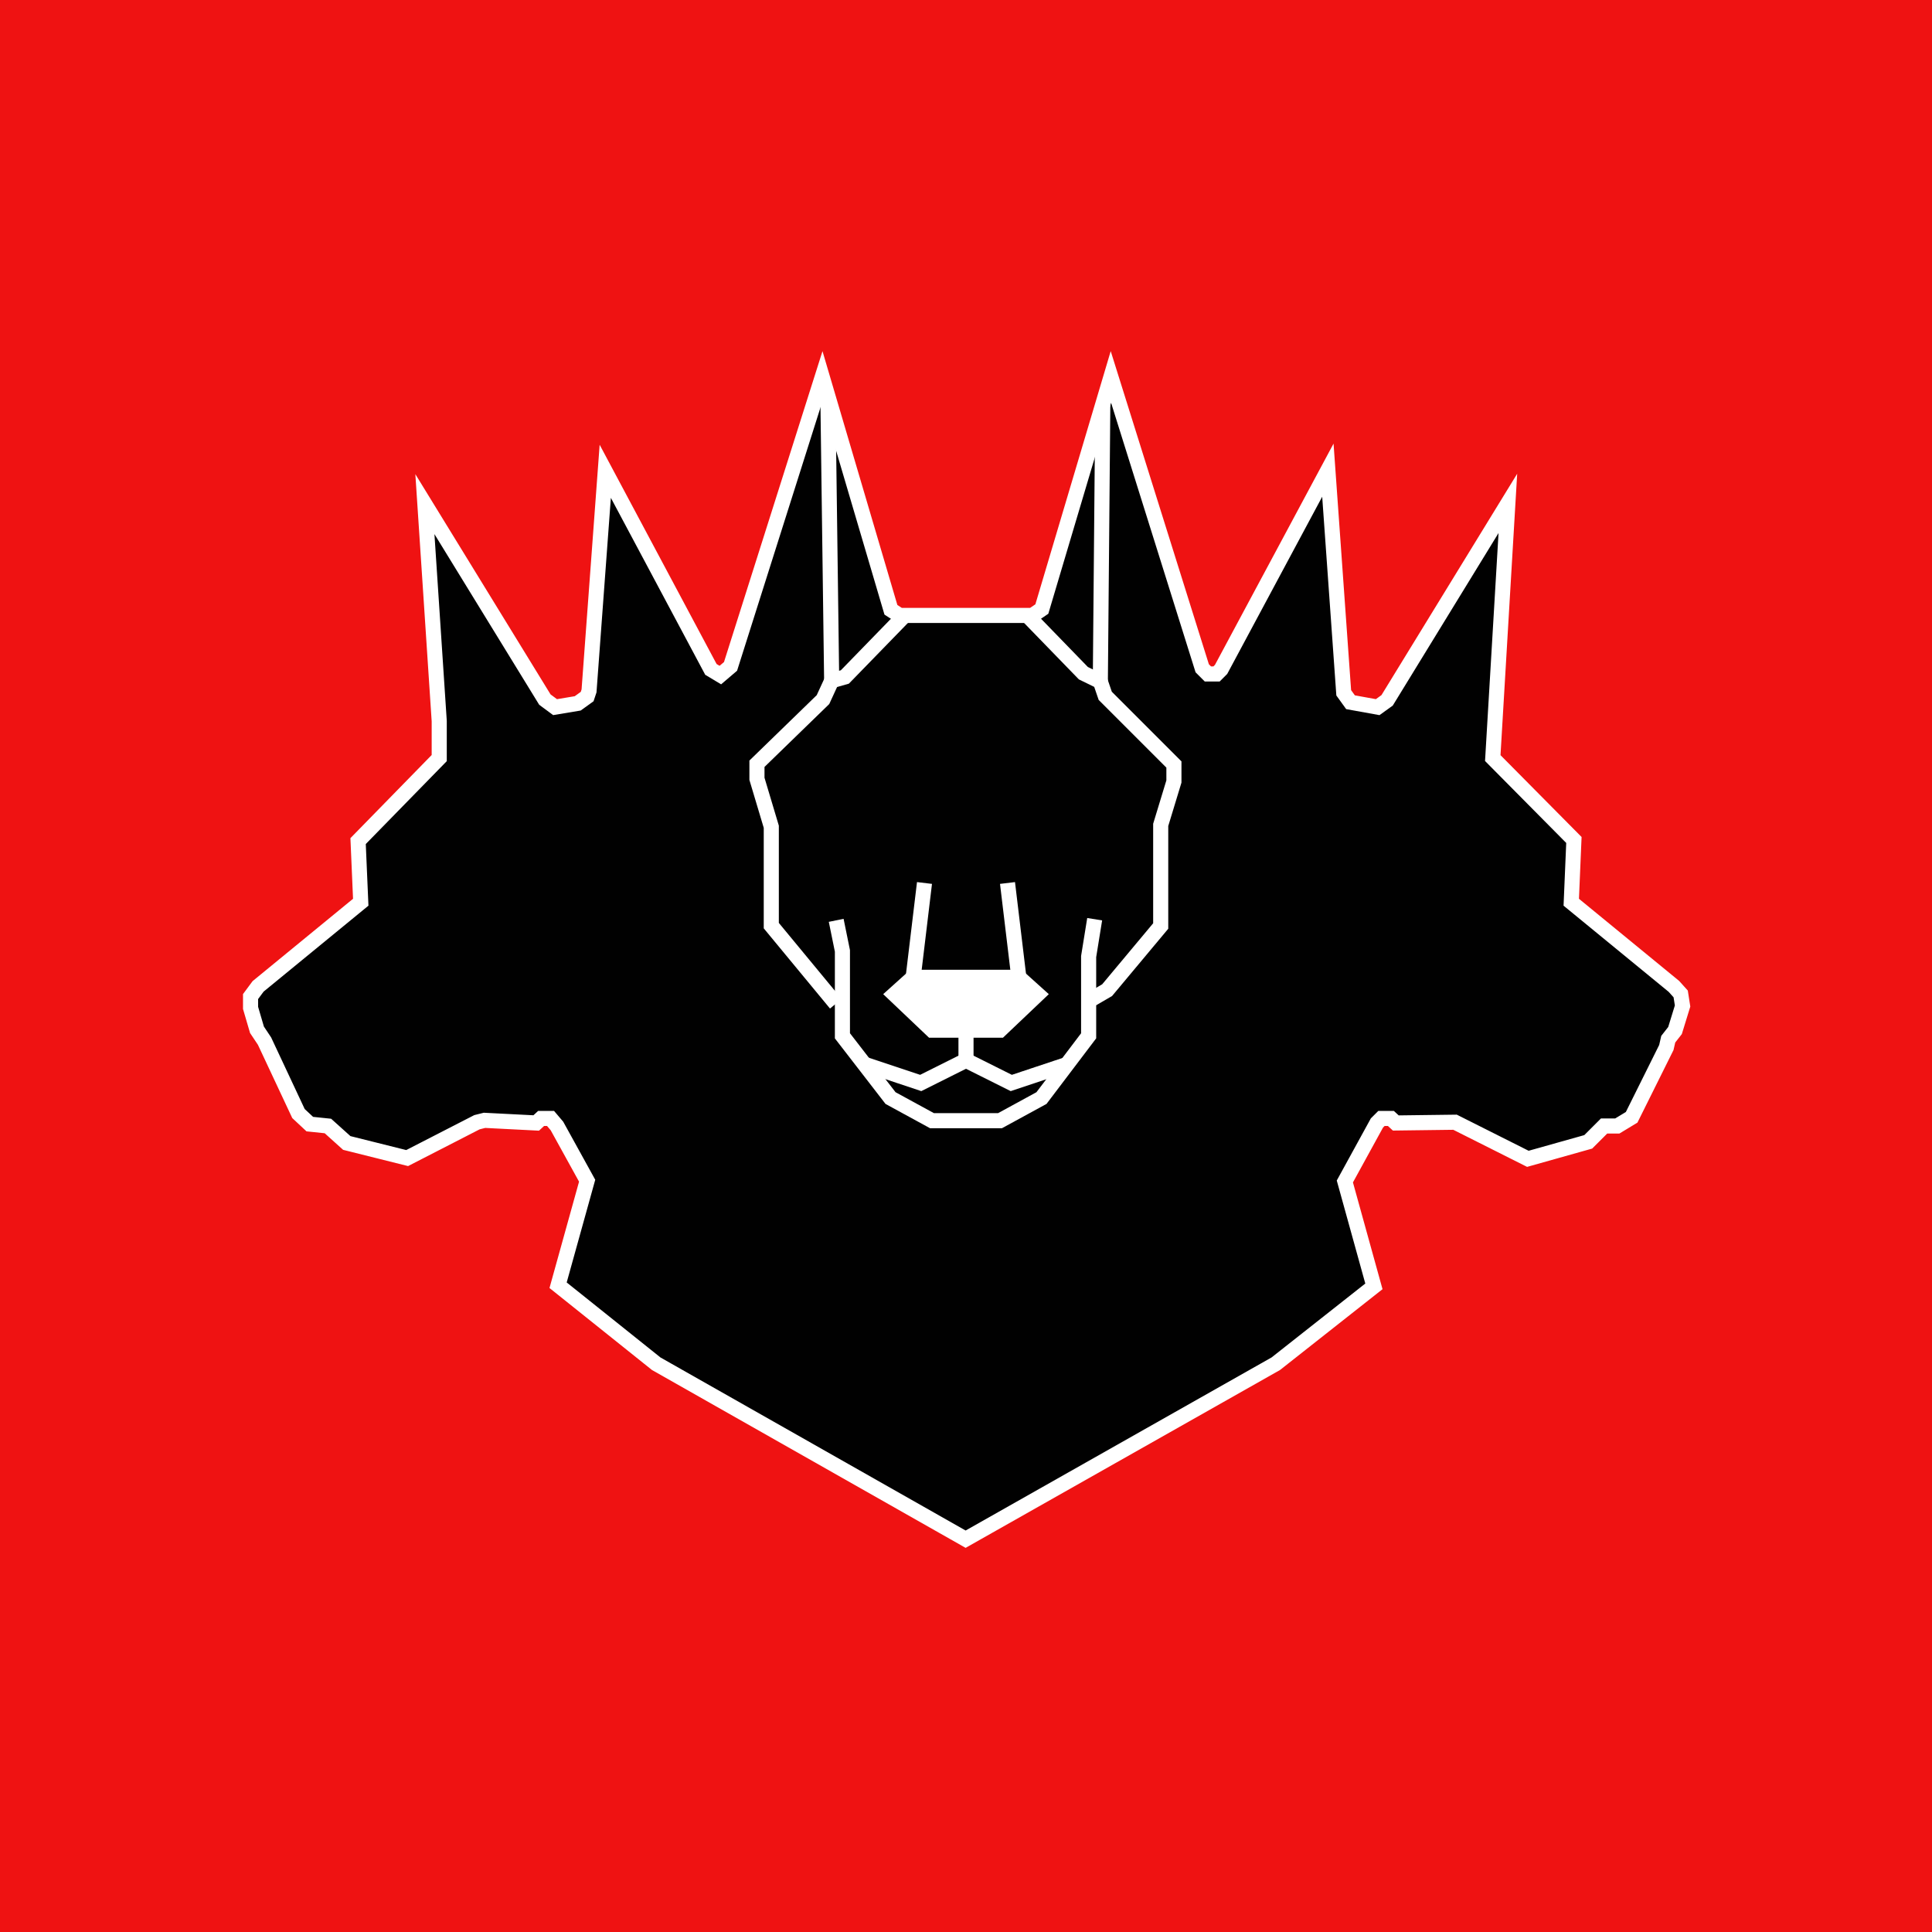
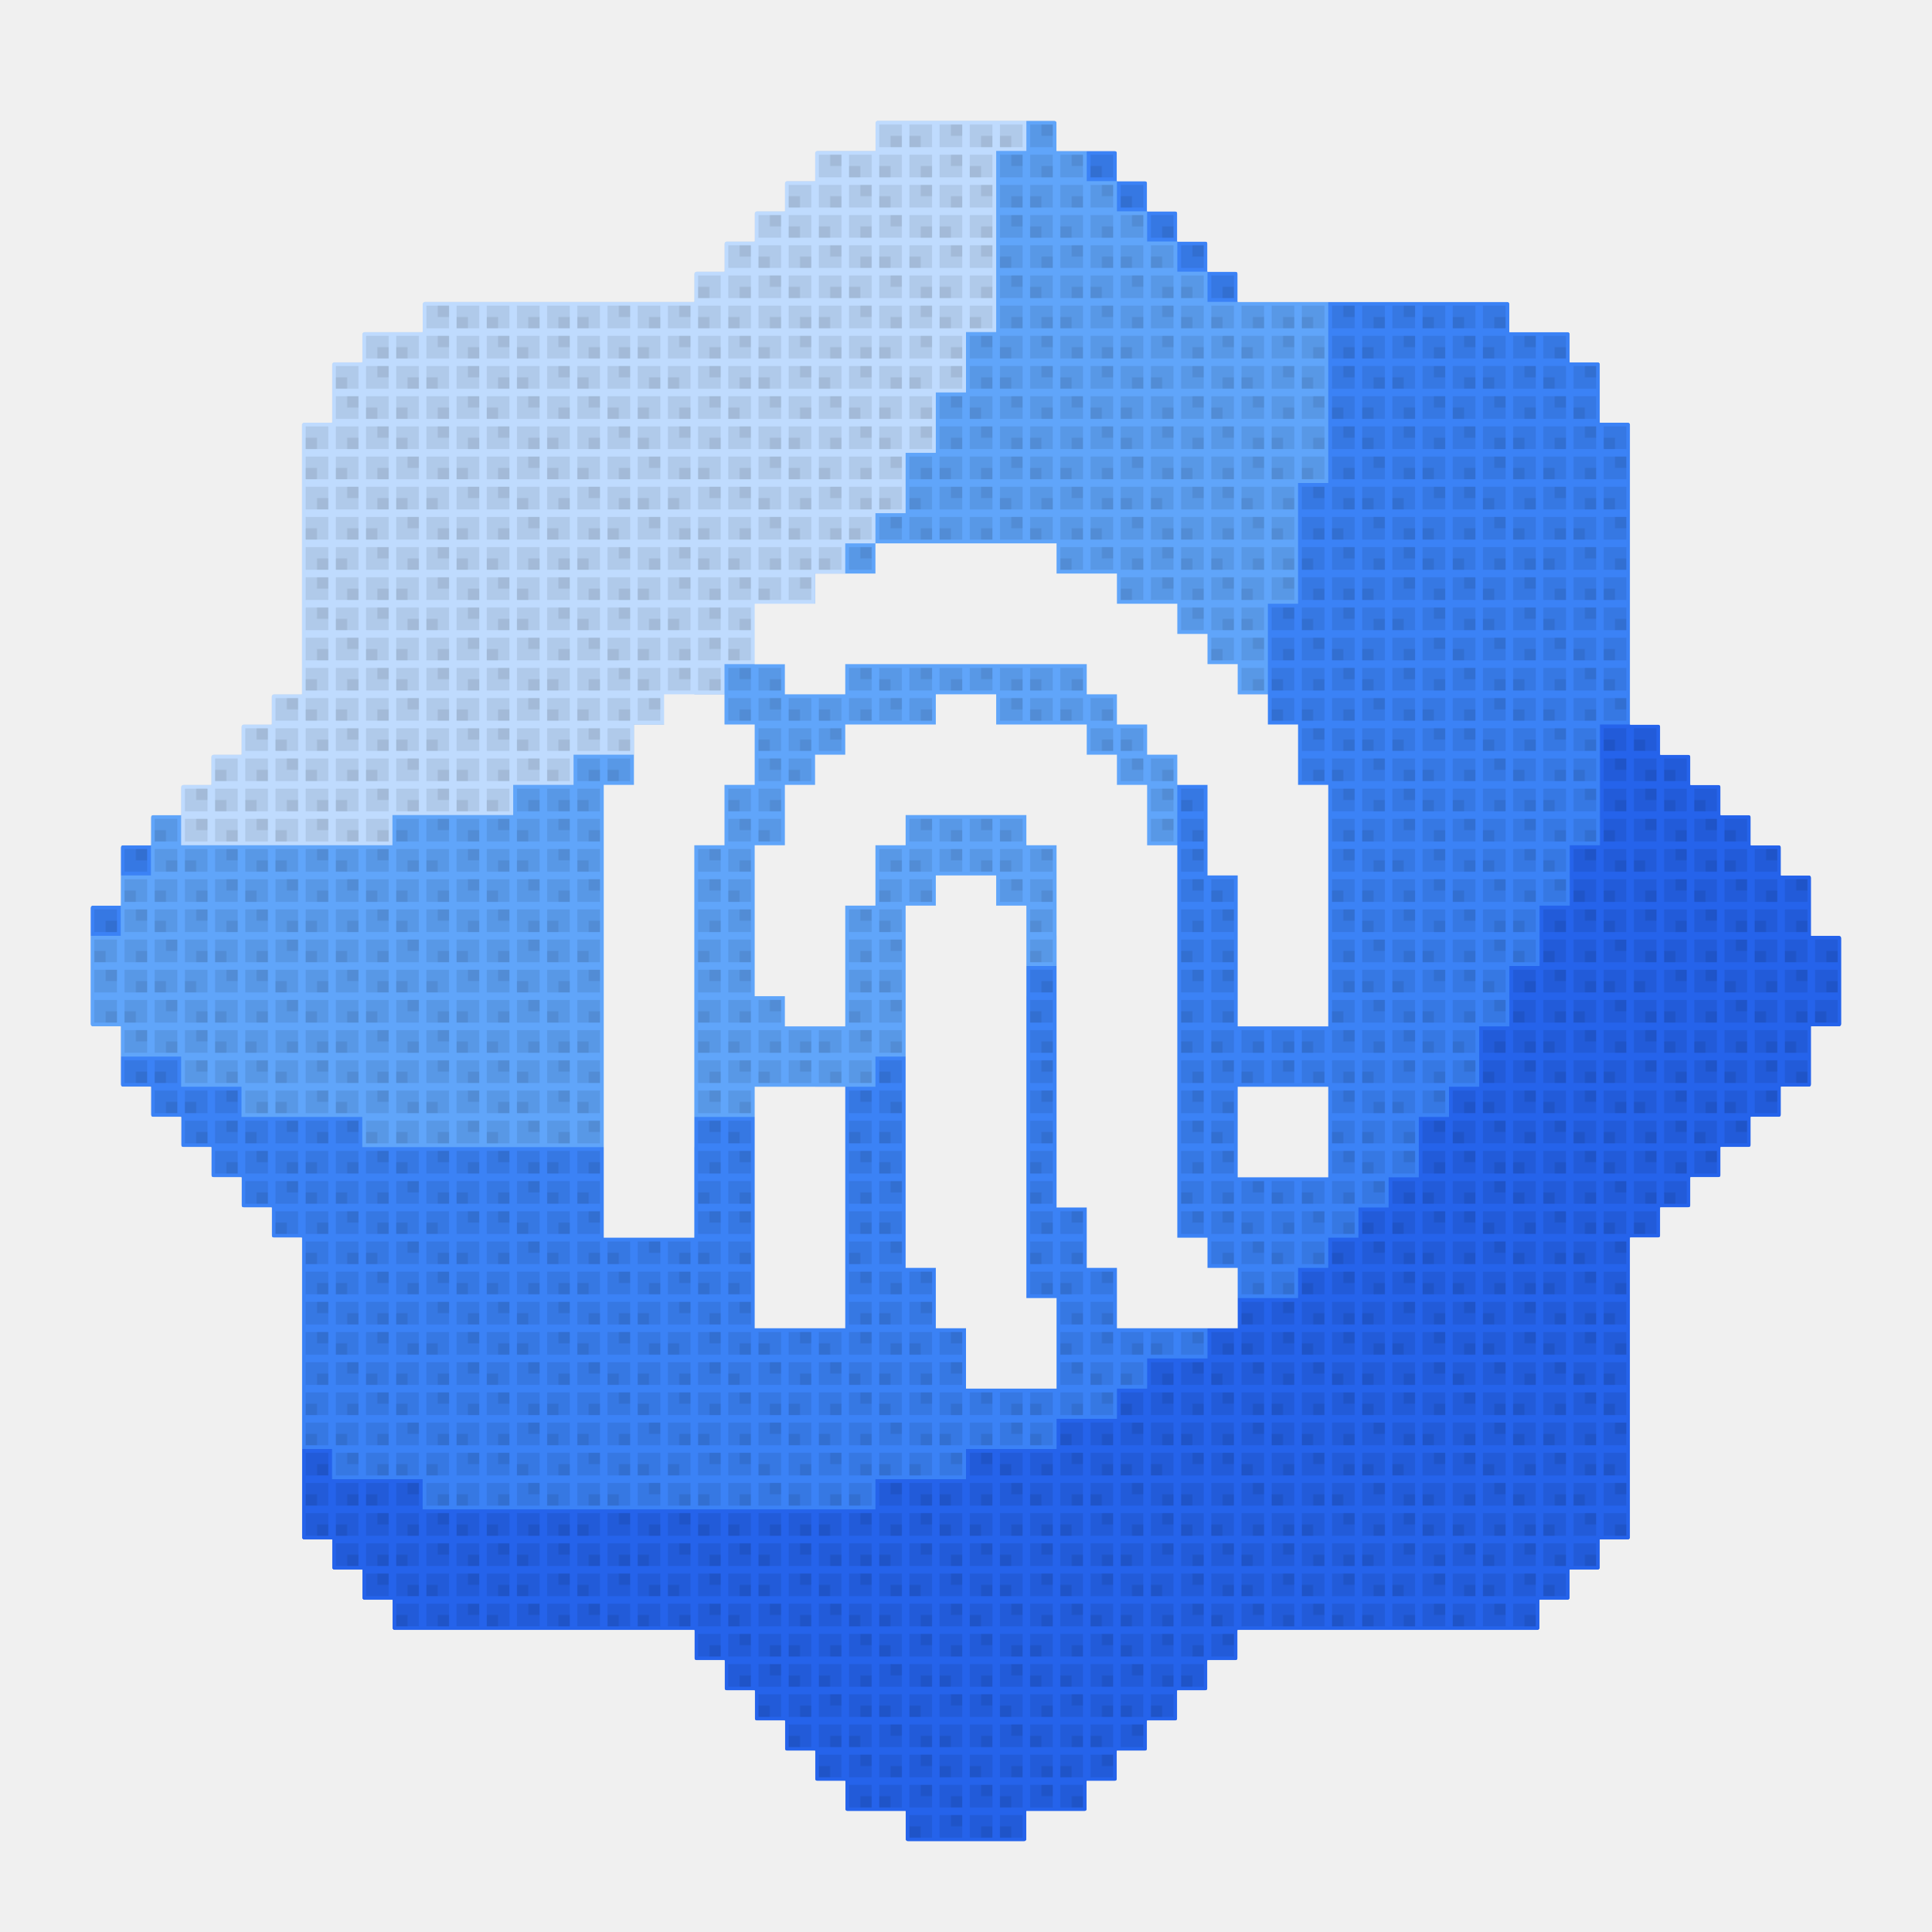
- <svg xmlns="http://www.w3.org/2000/svg" viewBox="0 0 1024 1024" width="1024" height="1024">
-   <rect id="background" width="1024" height="1024" fill="#ef1212" />
-   <g id="logo" stroke="#fff" stroke-width="8" stroke-linejoin="miter" stroke-miterlimit="12">
-     <path id="silhouette" fill="#010101" d="M588.8,199.8 L552.2,322.8 L547.2,326.2 L476.8,326.2 L472.2,323.2 L435.8,199.8 L387.2,353.2 L381.8,357.8 L376.8,354.8 L320.8,249.8 L312.2,366.2 L311.2,369.2 L306.2,372.8 L294.2,374.8 L288.8,370.8 L225.2,267.2 L232.8,382.2 L232.8,401.8 L189.8,445.8 L191.2,478.2 L136.8,522.8 L132.8,528.2 L132.8,534.2 L136.2,545.8 L140.2,551.8 L158.2,590.2 L164.2,595.8 L173.8,596.8 L183.8,605.8 L215.8,613.8 L252.8,594.8 L256.8,593.8 L284.2,595.2 L286.8,592.8 L291.8,592.8 L295.2,596.8 L311.2,625.8 L295.8,681.2 L347.8,722.8 L511.8,815.8 L676.2,722.8 L728.2,681.8 L712.8,626.2 L729.8,595.2 L732.2,592.8 L737.2,592.8 L739.8,595.2 L771.2,594.8 L809.8,614.2 L841.8,605.2 L850.2,596.8 L857.2,596.8 L864.8,592.2 L883.2,555.2 L884.2,550.8 L887.8,546.2 L891.8,533.2 L890.8,526.8 L887.2,522.8 L832.8,478.2 L834.2,445.2 L791.2,401.8 L799.2,266.8 L735.2,371.2 L730.2,374.8 L715.8,372.2 L712.2,367.2 L703.8,249.2 L647.2,354.8 L644.8,357.2 L640.2,357.2 L637.2,354.2Z" />
-     <g id="lines" fill="none" stroke-linecap="butt">
-       <g id="left-head">
+ <svg xmlns="http://www.w3.org/2000/svg" width="1024" height="1024" viewBox="0 0 1024 1024">
+   <defs>
+     <g id="tile-relief">
+       <rect x="2" y="2" width="12" height="12" fill="#000000" fill-opacity="0.08" />
+       <rect x="2" y="2" width="6" height="6" fill="#000000" fill-opacity="0.08" />
    </g>
-       <g id="center-head">
-         <polyline points="440.8,360.8 438.8,210.2" />
-         <polyline points="479.5,326.2 447.8,358.8 440.8,360.8 436.2,370.8 401.2,404.8 401.2,412.8 408.8,438.2 408.8,490.6 443,532" />
-         <polyline points="443.2,487.8 446.5,504 446.5,549 472,582 494,594 530,594 552,582 577,549 577,507 580.2,487.2" />
-         <polygon id="nose" fill="#fff" points="484,518 540,518 550,527 530,546 494,546 474,527" />
-         <polyline points="512,546 512,562" />
-         <polyline points="458,564 488,574 512,562 536,574 566,564" />
-         <polyline points="490,468 484,518" />
-         <polyline points="534,468 540,518" />
-         <polyline points="578.2,529.8 586.8,524.8 615.2,490.8 615.2,437.2 622.2,414.2 622.2,405.2 585.8,368.8 583.2,361.2 574.2,356.8 544.5,326.2" />
-         <polyline points="583.2,361.2 584.5,214.1" />
+     <pattern id="tiles" width="128" height="128" patternUnits="userSpaceOnUse">
+       <g>
+         <use href="#tile-relief" transform="translate(0 0) rotate(90 8 8)" />
+         <use href="#tile-relief" transform="translate(16 0) rotate(270 8 8)" />
+         <use href="#tile-relief" transform="translate(32 0) rotate(180 8 8)" />
+         <use href="#tile-relief" transform="translate(48 0) rotate(90 8 8)" />
+         <use href="#tile-relief" transform="translate(64 0) rotate(180 8 8)" />
+         <use href="#tile-relief" transform="translate(80 0) rotate(270 8 8)" />
+         <use href="#tile-relief" transform="translate(96 0) rotate(270 8 8)" />
+         <use href="#tile-relief" transform="translate(112 0) rotate(90 8 8)" />
+         <use href="#tile-relief" transform="translate(0 16) rotate(180 8 8)" />
+         <use href="#tile-relief" transform="translate(16 16) rotate(90 8 8)" />
+         <use href="#tile-relief" transform="translate(32 16) rotate(270 8 8)" />
+         <use href="#tile-relief" transform="translate(48 16) rotate(180 8 8)" />
+         <use href="#tile-relief" transform="translate(64 16) rotate(270 8 8)" />
+         <use href="#tile-relief" transform="translate(80 16) rotate(90 8 8)" />
+         <use href="#tile-relief" transform="translate(96 16) rotate(180 8 8)" />
+         <use href="#tile-relief" transform="translate(112 16) rotate(270 8 8)" />
+         <use href="#tile-relief" transform="translate(0 32) rotate(270 8 8)" />
+         <use href="#tile-relief" transform="translate(16 32) rotate(180 8 8)" />
+         <use href="#tile-relief" transform="translate(32 32) rotate(180 8 8)" />
+         <use href="#tile-relief" transform="translate(48 32) rotate(270 8 8)" />
+         <use href="#tile-relief" transform="translate(64 32) rotate(90 8 8)" />
+         <use href="#tile-relief" transform="translate(80 32) rotate(180 8 8)" />
+         <use href="#tile-relief" transform="translate(96 32) rotate(90 8 8)" />
+         <use href="#tile-relief" transform="translate(112 32) rotate(270 8 8)" />
+         <use href="#tile-relief" transform="translate(0 48) rotate(90 8 8)" />
+         <use href="#tile-relief" transform="translate(16 48) rotate(270 8 8)" />
+         <use href="#tile-relief" transform="translate(32 48) rotate(90 8 8)" />
+         <use href="#tile-relief" transform="translate(48 48) rotate(180 8 8)" />
+         <use href="#tile-relief" transform="translate(64 48) rotate(180 8 8)" />
+         <use href="#tile-relief" transform="translate(80 48) rotate(270 8 8)" />
+         <use href="#tile-relief" transform="translate(96 48) rotate(90 8 8)" />
+         <use href="#tile-relief" transform="translate(112 48) rotate(180 8 8)" />
+         <use href="#tile-relief" transform="translate(0 64) rotate(180 8 8)" />
+         <use href="#tile-relief" transform="translate(16 64) rotate(270 8 8)" />
+         <use href="#tile-relief" transform="translate(32 64) rotate(90 8 8)" />
+         <use href="#tile-relief" transform="translate(48 64) rotate(270 8 8)" />
+         <use href="#tile-relief" transform="translate(64 64) rotate(90 8 8)" />
+         <use href="#tile-relief" transform="translate(80 64) rotate(180 8 8)" />
+         <use href="#tile-relief" transform="translate(96 64) rotate(270 8 8)" />
+         <use href="#tile-relief" transform="translate(112 64) rotate(90 8 8)" />
+         <use href="#tile-relief" transform="translate(0 80) rotate(270 8 8)" />
+         <use href="#tile-relief" transform="translate(16 80) rotate(90 8 8)" />
+         <use href="#tile-relief" transform="translate(32 80) rotate(180 8 8)" />
+         <use href="#tile-relief" transform="translate(48 80) rotate(90 8 8)" />
+         <use href="#tile-relief" transform="translate(64 80) rotate(270 8 8)" />
+         <use href="#tile-relief" transform="translate(80 80) rotate(270 8 8)" />
+         <use href="#tile-relief" transform="translate(96 80) rotate(180 8 8)" />
+         <use href="#tile-relief" transform="translate(112 80) rotate(90 8 8)" />
+         <use href="#tile-relief" transform="translate(0 96) rotate(90 8 8)" />
+         <use href="#tile-relief" transform="translate(16 96) rotate(180 8 8)" />
+         <use href="#tile-relief" transform="translate(32 96) rotate(270 8 8)" />
+         <use href="#tile-relief" transform="translate(48 96) rotate(180 8 8)" />
+         <use href="#tile-relief" transform="translate(64 96) rotate(90 8 8)" />
+         <use href="#tile-relief" transform="translate(80 96) rotate(270 8 8)" />
+         <use href="#tile-relief" transform="translate(96 96) rotate(90 8 8)" />
+         <use href="#tile-relief" transform="translate(112 96) rotate(180 8 8)" />
+         <use href="#tile-relief" transform="translate(0 112) rotate(180 8 8)" />
+         <use href="#tile-relief" transform="translate(16 112) rotate(90 8 8)" />
+         <use href="#tile-relief" transform="translate(32 112) rotate(270 8 8)" />
+         <use href="#tile-relief" transform="translate(48 112) rotate(270 8 8)" />
+         <use href="#tile-relief" transform="translate(64 112) rotate(180 8 8)" />
+         <use href="#tile-relief" transform="translate(80 112) rotate(90 8 8)" />
+         <use href="#tile-relief" transform="translate(96 112) rotate(180 8 8)" />
+         <use href="#tile-relief" transform="translate(112 112) rotate(270 8 8)" />
      </g>
-       <g id="right-head">
-     </g>
-       <g id="neck">
-     </g>
-     </g>
+     </pattern>
+     <clipPath id="badge-outline">
+       <use href="#badge-base" />
+     </clipPath>
+     <mask id="fingerprint-cutout" maskUnits="userSpaceOnUse" x="0" y="0" width="1024" height="1024" style="mask-type: luminance">
+       <rect width="1024" height="1024" fill="#ffffff" />
+       <path id="fingerprint" fill="#000000" d="     M320 416H336V384H352V368H384V384H400V416H384V448H368V656H320Z     M400 320H432V304H464V288H560V304H592V320H624V336H640V352H656V368H672V384H688V416H704V544H656V464H640V416H624V400H608V384H592V368H576V352H448V368H416V352H400Z     M400 448H416V416H432V400H448V384H496V368H528V384H576V400H592V416H608V448H624V656H640V672H656V704H592V672H576V640H560V448H544V432H480V448H464V480H448V544H416V528H400Z     M400 576H448V704H400Z     M480 480H496V464H528V480H544V688H560V736H512V704H496V672H480Z     M656 576H704V624H656Z    " />
+     </mask>
+   </defs>
+   <g id="membership-badge" mask="url(#fingerprint-cutout)" clip-path="url(#badge-outline)">
+     <path id="badge-base" fill="#2563EB" d="    M48 481.25Q48 480 49.25 480H64V449.25Q64 448 65.25 448H80V433.25Q80 432 81.25 432H96V417.25Q96 416 97.25 416H112V401.25Q112 400 113.25 400H128V385.25Q128 384 129.25 384H144V369.25Q144 368 145.25 368H160V225.25Q160 224 161.25 224H176V193.25Q176 192 177.25 192H192V177.25Q192 176 193.25 176H224V161.25Q224 160 225.25 160H368V145.25Q368 144 369.25 144H384V129.25Q384 128 385.25 128H400V113.25Q400 112 401.25 112H416V97.25Q416 96 417.25 96H432V81.25Q432 80 433.25 80H464V65.25Q464 64 465.25 64H558.75Q560 64 560 65.25V80H590.75Q592 80 592 81.25V96H606.75Q608 96 608 97.25V112H622.75Q624 112 624 113.25V128H638.75Q640 128 640 129.25V144H654.75Q656 144 656 145.25V160H798.75Q800 160 800 161.25V176H830.75Q832 176 832 177.25V192H846.75Q848 192 848 193.25V224H862.75Q864 224 864 225.25V384H878.75Q880 384 880 385.25V400H894.75Q896 400 896 401.25V416H910.75Q912 416 912 417.25V432H926.75Q928 432 928 433.25V448H942.75Q944 448 944 449.25V464H958.75Q960 464 960 465.25V496H974.75Q976 496 976 497.25V542.75Q976 544 974.75 544H960V574.75Q960 576 958.75 576H944V590.75Q944 592 942.75 592H928V606.75Q928 608 926.75 608H912V622.75Q912 624 910.75 624H896V638.75Q896 640 894.75 640H880V654.75Q880 656 878.75 656H864V814.75Q864 816 862.75 816H848V830.75Q848 832 846.75 832H832V846.75Q832 848 830.75 848H816V862.75Q816 864 814.75 864H656V878.75Q656 880 654.75 880H640V894.75Q640 896 638.75 896H624V910.75Q624 912 622.75 912H608V926.75Q608 928 606.75 928H592V942.75Q592 944 590.75 944H576V958.75Q576 960 574.75 960H544V974.75Q544 976 542.75 976H481.25Q480 976 480 974.75V960H449.25Q448 960 448 958.75V944H433.25Q432 944 432 942.75V928H417.25Q416 928 416 926.75V912H401.25Q400 912 400 910.75V896H385.25Q384 896 384 894.75V880H369.25Q368 880 368 878.75V864H209.25Q208 864 208 862.75V848H193.25Q192 848 192 846.75V832H177.25Q176 832 176 830.75V816H161.25Q160 816 160 814.75V656H145.25Q144 656 144 654.75V640H129.25Q128 640 128 638.75V624H113.25Q112 624 112 622.75V608H97.25Q96 608 96 606.75V592H81.25Q80 592 80 590.75V576H65.25Q64 576 64 574.75V544H49.25Q48 544 48 542.75Z   " />
+     <path id="badge-midtone" fill="#3B82F6" d="M48 480H64V448H80V432H96V416H112V400H128V384H144V368H160V224H176V192H192V176H224V160H368V144H384V128H400V112H416V96H432V80H464V64H560V80H592V96H608V112H624V128H640V144H656V160H800V176H832V192H848V224H864V384H848V448H832V480H816V512H800V544H784V576H768V592H752V624H736V640H720V656H704V672H688V688H656V704H640V720H608V736H592V752H560V768H512V784H464V800H224V784H176V768H160V656H144V640H128V624H112V608H96V592H80V576H64V544H48Z" />
+     <path id="badge-highlight" fill="#60A5FA" d="M48 496H64V464H80V432H96V416H112V400H128V384H144V368H160V224H176V192H192V176H224V160H368V144H384V128H400V112H416V96H432V80H464V64H560V80H576V96H592V112H608V128H624V144H640V160H704V256H688V320H672V368H656V400H640V416H624V448H608V464H592V480H576V496H560V512H544V528H512V544H496V560H464V576H432V592H368V608H192V592H128V576H96V560H64V544H48Z" />
+     <path id="badge-glint" fill="#BFDBFE" d="M96 416H112V400H128V384H144V368H160V224H176V192H192V176H224V160H368V144H384V128H400V112H416V96H432V80H464V64H544V80H528V176H512V208H496V240H480V272H464V288H448V304H432V336H416V352H384V368H368V384H336V400H304V416H272V432H208V448H96Z" />
+     <rect id="tiles" width="1024" height="1024" fill="url(#tiles)" clip-path="url(#badge-outline)" />
  </g>
</svg>
